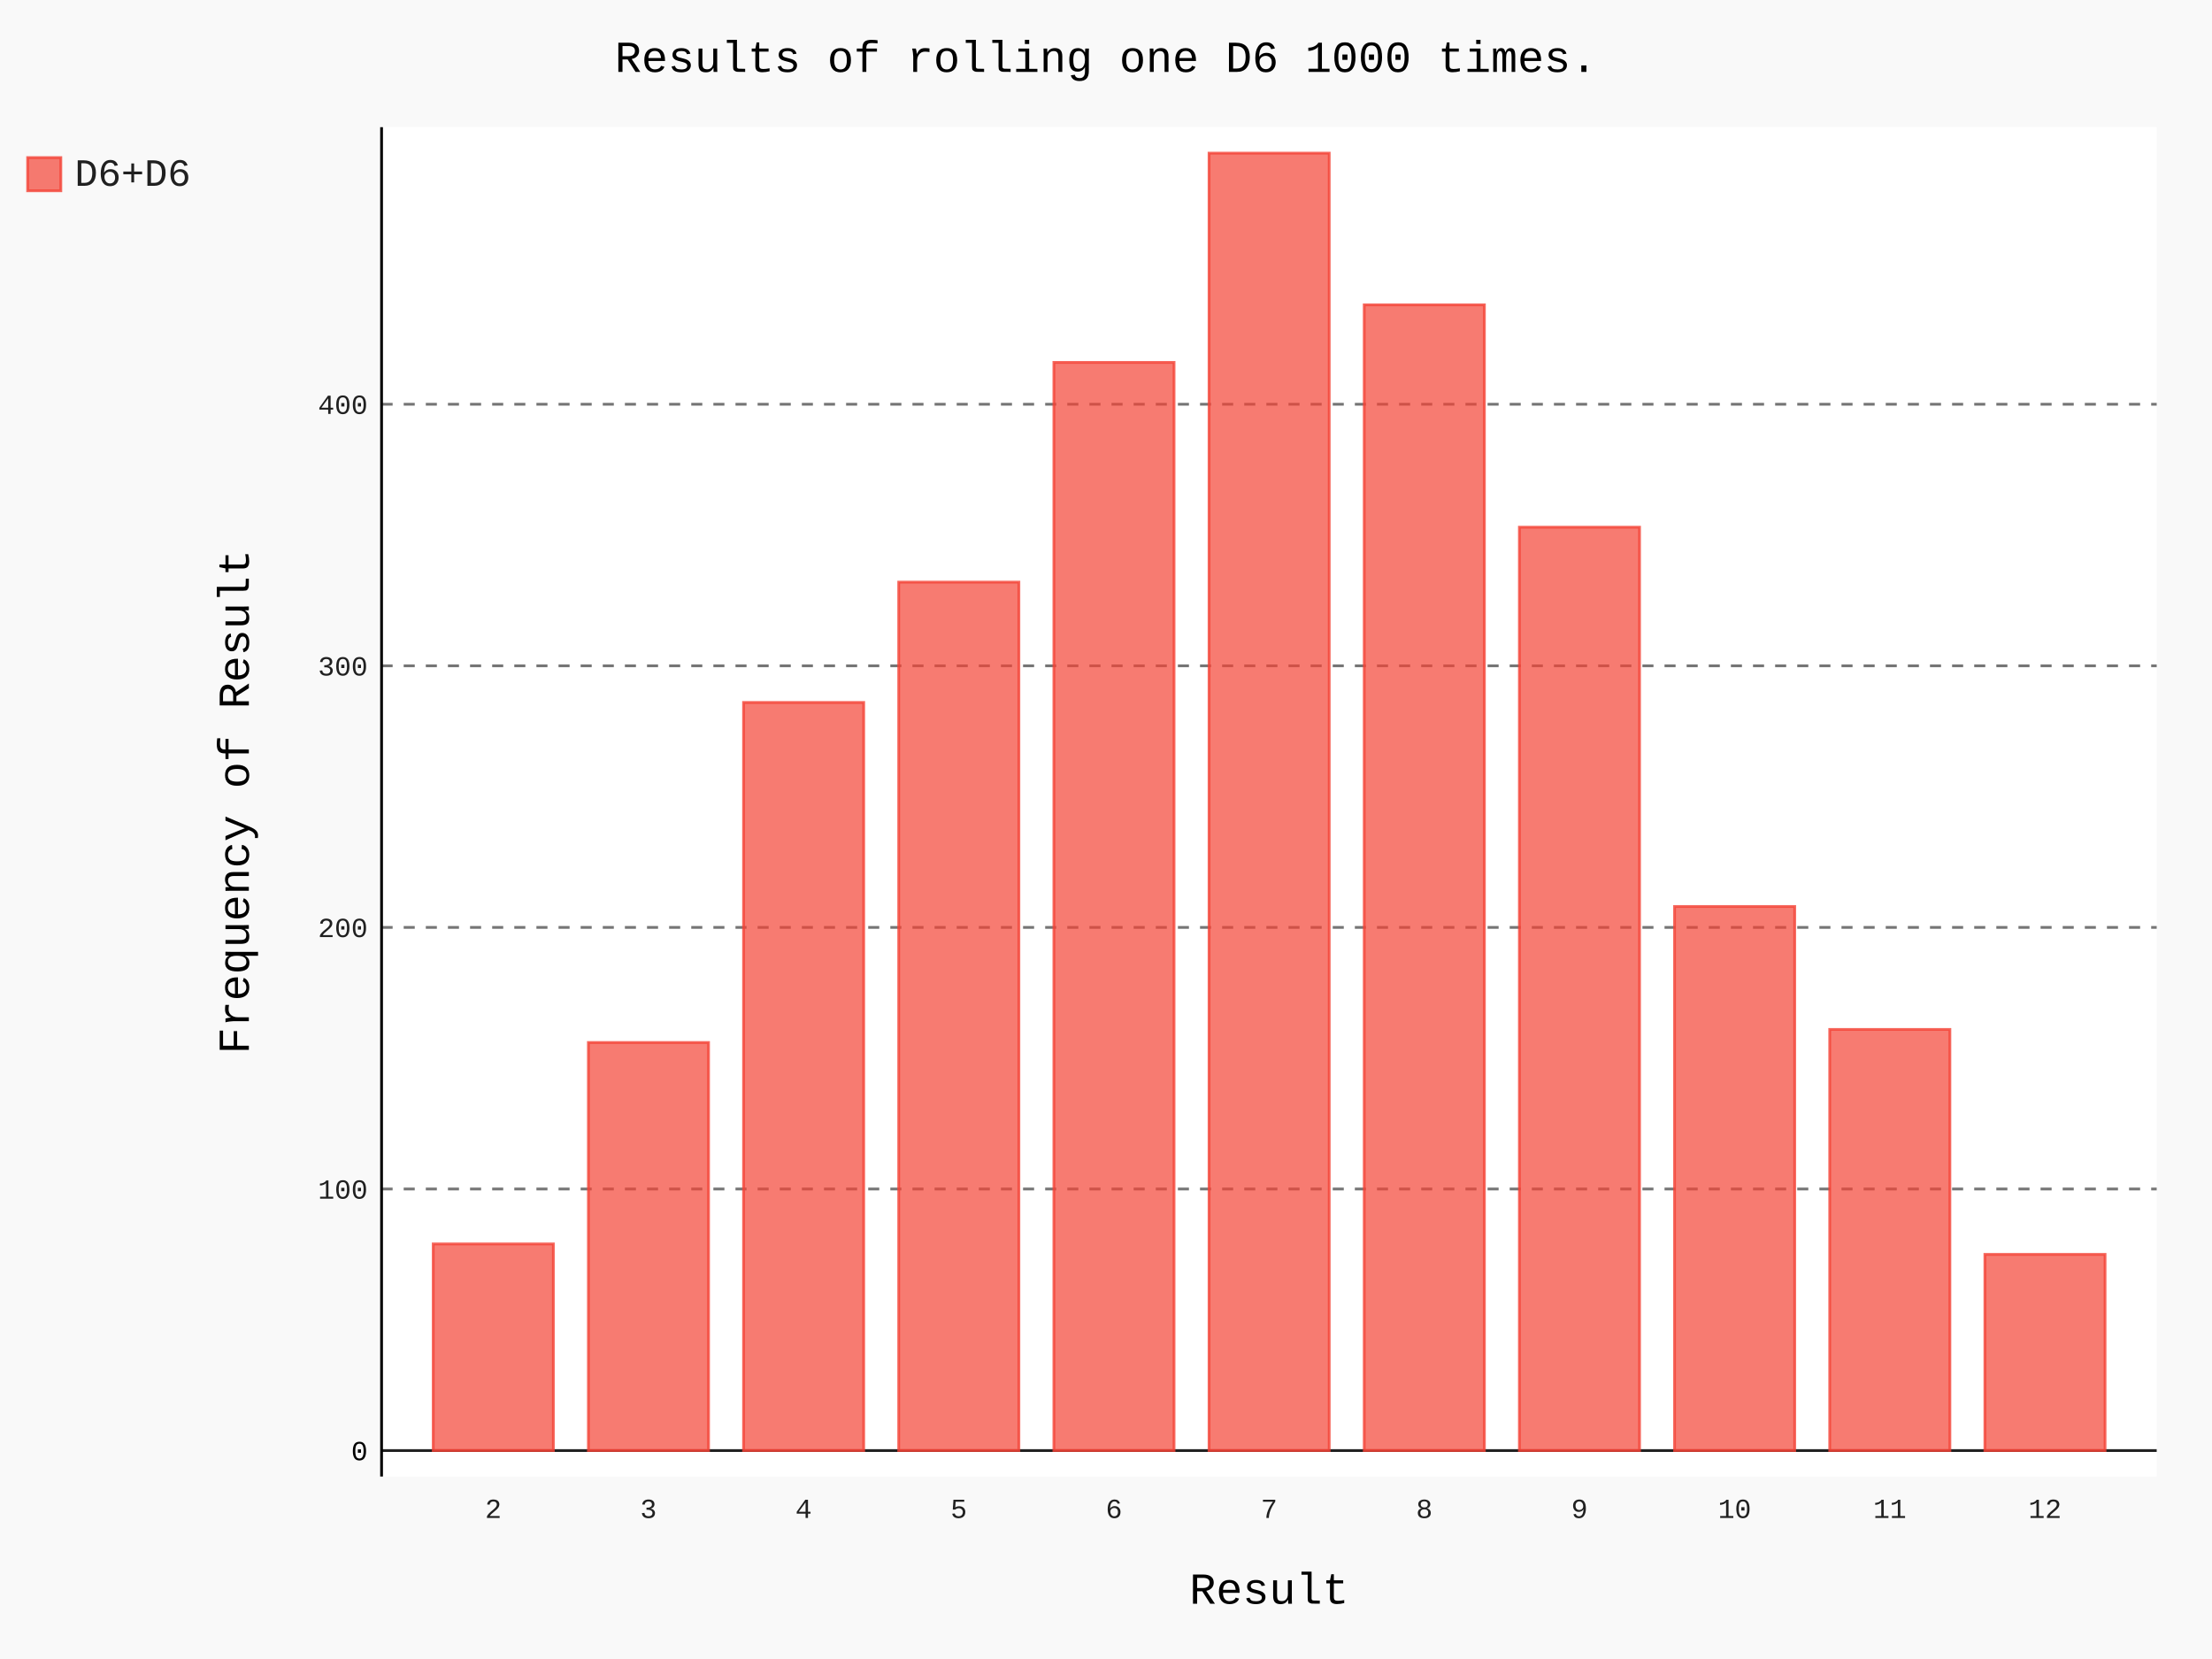
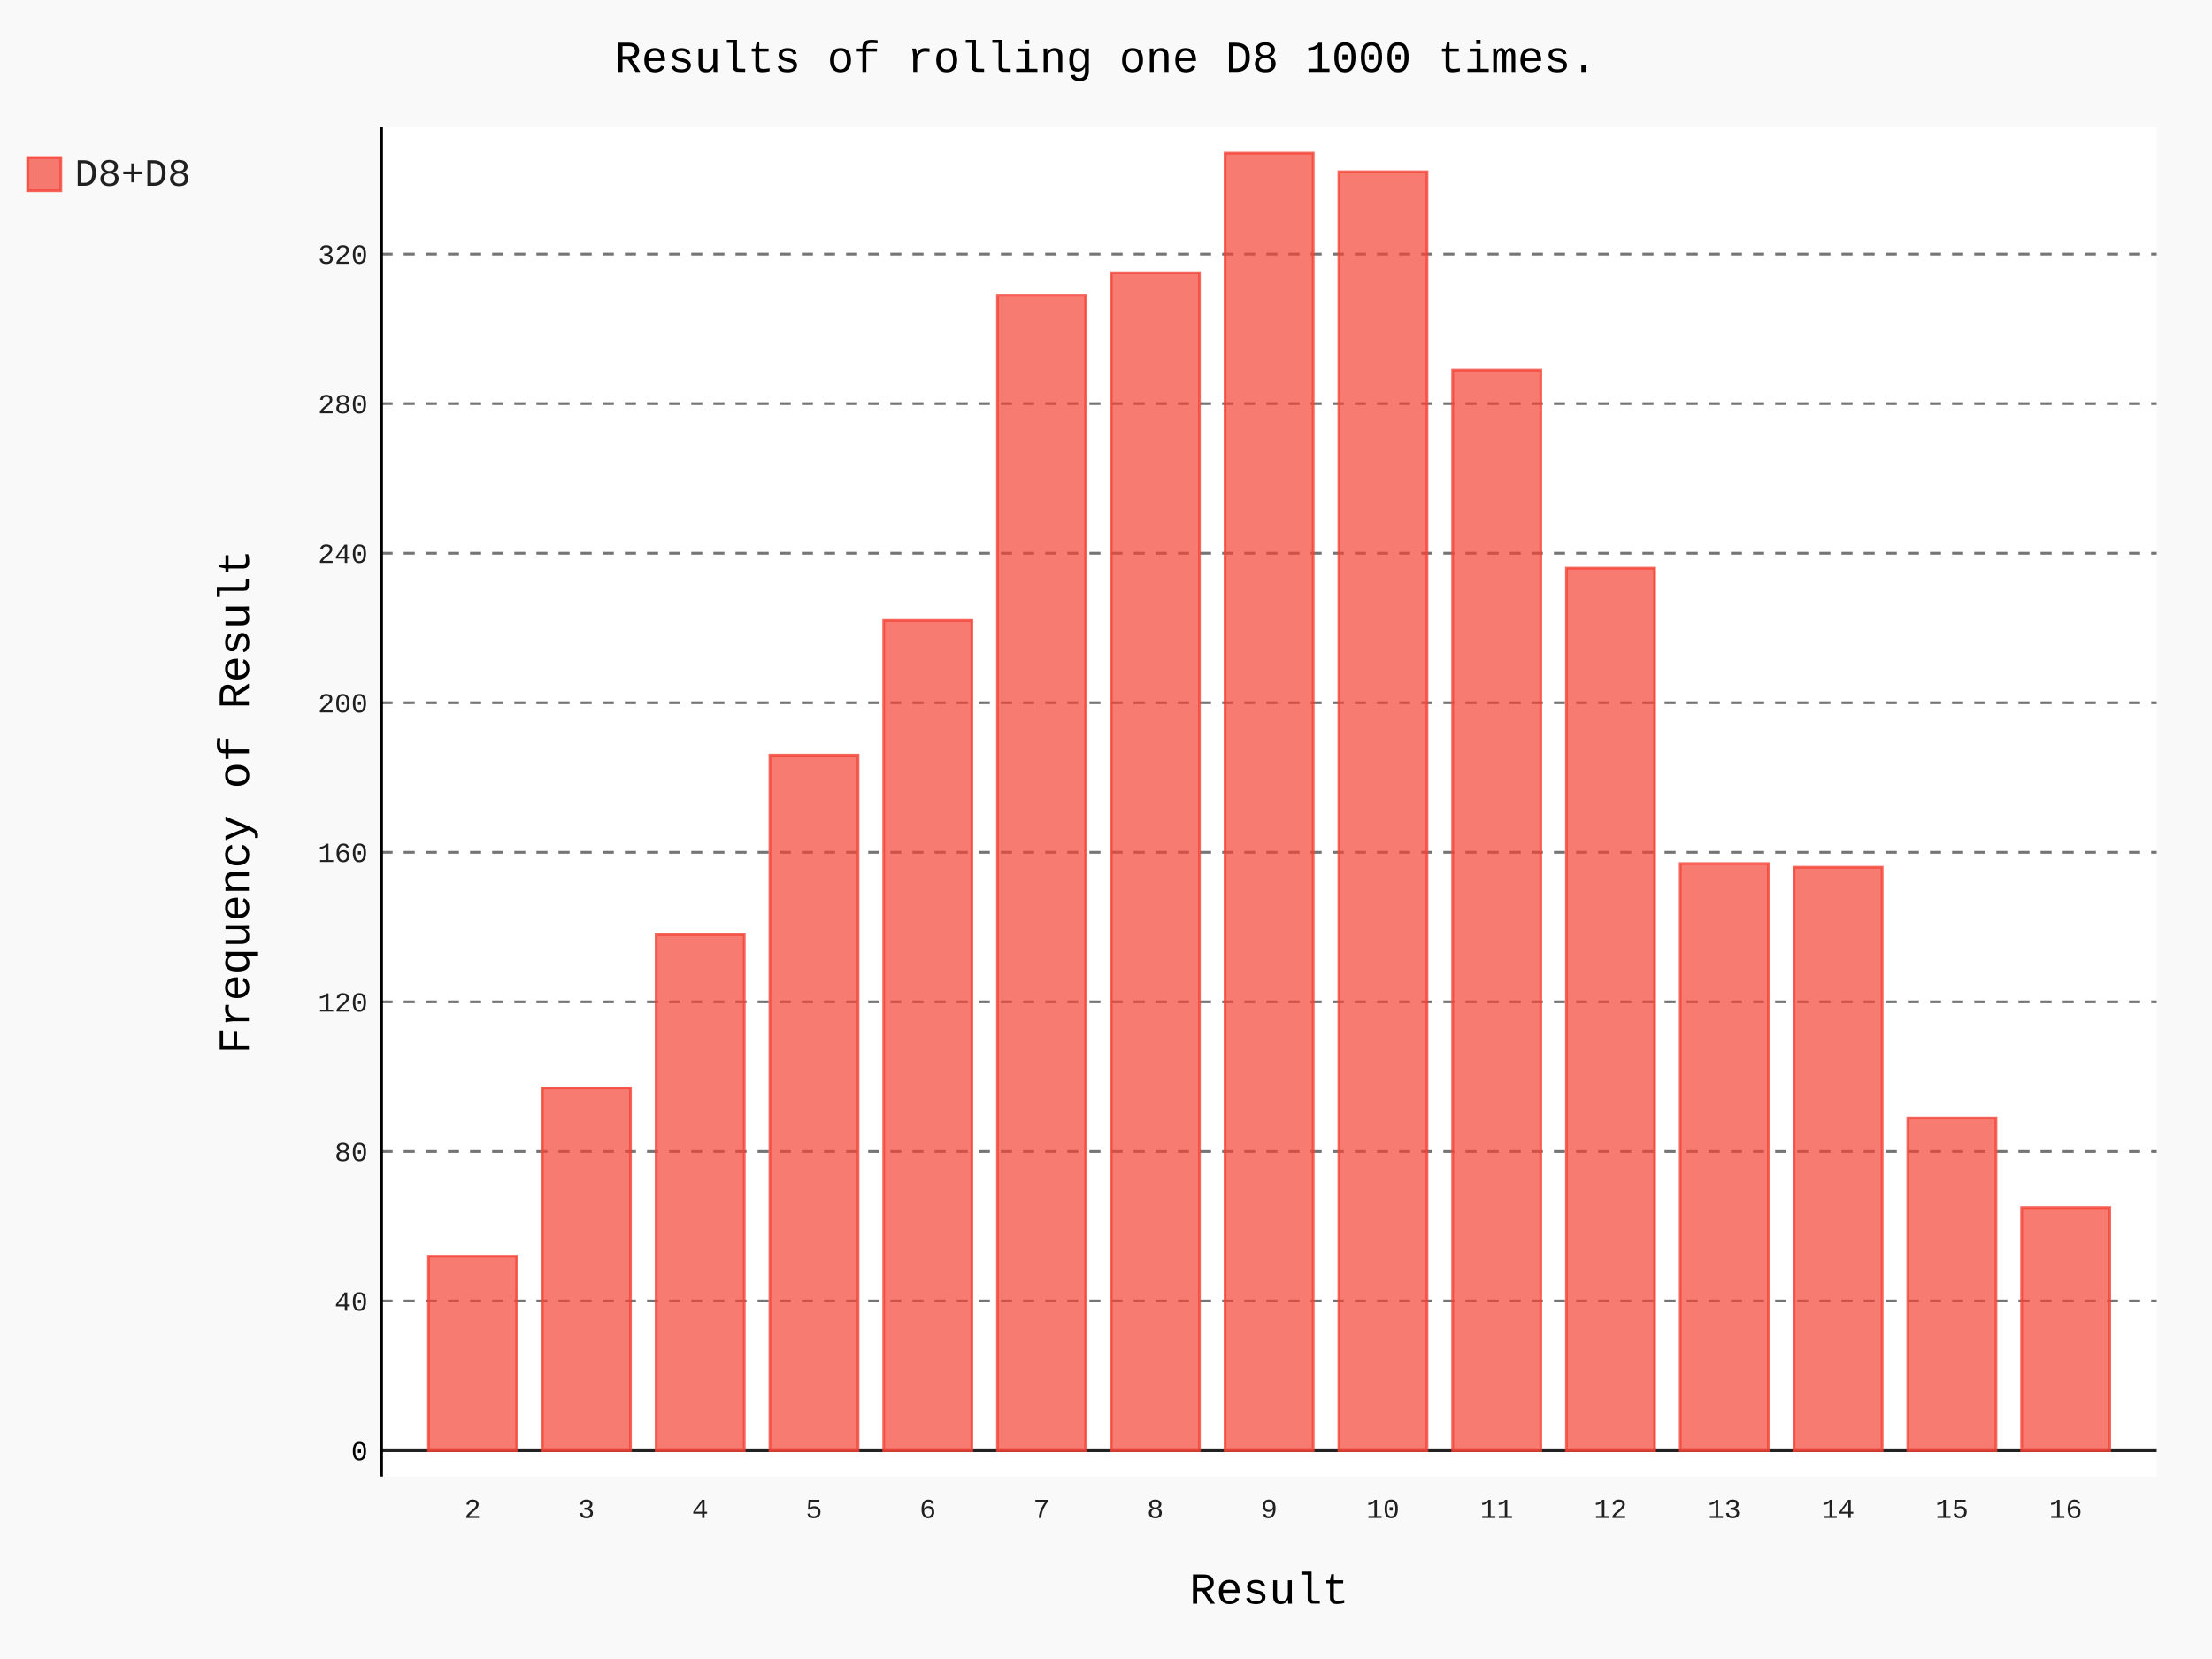
- <svg xmlns="http://www.w3.org/2000/svg" id="chart-9529925c-f7e0-4c82-a0bf-998136440c5f" class="pygal-chart" viewBox="0 0 800 600">
+ <svg xmlns="http://www.w3.org/2000/svg" id="chart-a78a867e-a311-483c-8ba9-3763acef9008" class="pygal-chart" viewBox="0 0 800 600">
  <defs>
-     <style type="text/css">#chart-9529925c-f7e0-4c82-a0bf-998136440c5f{-webkit-user-select:none;-webkit-font-smoothing:antialiased;font-family:Consolas,"Liberation Mono",Menlo,Courier,monospace}#chart-9529925c-f7e0-4c82-a0bf-998136440c5f .title{font-family:Consolas,"Liberation Mono",Menlo,Courier,monospace;font-size:16px}#chart-9529925c-f7e0-4c82-a0bf-998136440c5f .legends .legend text{font-family:Consolas,"Liberation Mono",Menlo,Courier,monospace;font-size:14px}#chart-9529925c-f7e0-4c82-a0bf-998136440c5f .axis text{font-family:Consolas,"Liberation Mono",Menlo,Courier,monospace;font-size:10px}#chart-9529925c-f7e0-4c82-a0bf-998136440c5f .axis text.major{font-family:Consolas,"Liberation Mono",Menlo,Courier,monospace;font-size:10px}#chart-9529925c-f7e0-4c82-a0bf-998136440c5f .text-overlay text.value{font-family:Consolas,"Liberation Mono",Menlo,Courier,monospace;font-size:16px}#chart-9529925c-f7e0-4c82-a0bf-998136440c5f .text-overlay text.label{font-family:Consolas,"Liberation Mono",Menlo,Courier,monospace;font-size:10px}#chart-9529925c-f7e0-4c82-a0bf-998136440c5f .tooltip{font-family:Consolas,"Liberation Mono",Menlo,Courier,monospace;font-size:14px}#chart-9529925c-f7e0-4c82-a0bf-998136440c5f text.no_data{font-family:Consolas,"Liberation Mono",Menlo,Courier,monospace;font-size:64px}
- #chart-9529925c-f7e0-4c82-a0bf-998136440c5f{background-color:rgba(249,249,249,1)}#chart-9529925c-f7e0-4c82-a0bf-998136440c5f path,#chart-9529925c-f7e0-4c82-a0bf-998136440c5f line,#chart-9529925c-f7e0-4c82-a0bf-998136440c5f rect,#chart-9529925c-f7e0-4c82-a0bf-998136440c5f circle{-webkit-transition:150ms;-moz-transition:150ms;transition:150ms}#chart-9529925c-f7e0-4c82-a0bf-998136440c5f .graph &gt; .background{fill:rgba(249,249,249,1)}#chart-9529925c-f7e0-4c82-a0bf-998136440c5f .plot &gt; .background{fill:rgba(255,255,255,1)}#chart-9529925c-f7e0-4c82-a0bf-998136440c5f .graph{fill:rgba(0,0,0,.87)}#chart-9529925c-f7e0-4c82-a0bf-998136440c5f text.no_data{fill:rgba(0,0,0,1)}#chart-9529925c-f7e0-4c82-a0bf-998136440c5f .title{fill:rgba(0,0,0,1)}#chart-9529925c-f7e0-4c82-a0bf-998136440c5f .legends .legend text{fill:rgba(0,0,0,.87)}#chart-9529925c-f7e0-4c82-a0bf-998136440c5f .legends .legend:hover text{fill:rgba(0,0,0,1)}#chart-9529925c-f7e0-4c82-a0bf-998136440c5f .axis .line{stroke:rgba(0,0,0,1)}#chart-9529925c-f7e0-4c82-a0bf-998136440c5f .axis .guide.line{stroke:rgba(0,0,0,.54)}#chart-9529925c-f7e0-4c82-a0bf-998136440c5f .axis .major.line{stroke:rgba(0,0,0,.87)}#chart-9529925c-f7e0-4c82-a0bf-998136440c5f .axis text.major{fill:rgba(0,0,0,1)}#chart-9529925c-f7e0-4c82-a0bf-998136440c5f .axis.y .guides:hover .guide.line,#chart-9529925c-f7e0-4c82-a0bf-998136440c5f .line-graph .axis.x .guides:hover .guide.line,#chart-9529925c-f7e0-4c82-a0bf-998136440c5f .stackedline-graph .axis.x .guides:hover .guide.line,#chart-9529925c-f7e0-4c82-a0bf-998136440c5f .xy-graph .axis.x .guides:hover .guide.line{stroke:rgba(0,0,0,1)}#chart-9529925c-f7e0-4c82-a0bf-998136440c5f .axis .guides:hover text{fill:rgba(0,0,0,1)}#chart-9529925c-f7e0-4c82-a0bf-998136440c5f .reactive{fill-opacity:.7;stroke-opacity:.8}#chart-9529925c-f7e0-4c82-a0bf-998136440c5f .ci{stroke:rgba(0,0,0,.87)}#chart-9529925c-f7e0-4c82-a0bf-998136440c5f .reactive.active,#chart-9529925c-f7e0-4c82-a0bf-998136440c5f .active .reactive{fill-opacity:.8;stroke-opacity:.9;stroke-width:4}#chart-9529925c-f7e0-4c82-a0bf-998136440c5f .ci .reactive.active{stroke-width:1.5}#chart-9529925c-f7e0-4c82-a0bf-998136440c5f .series text{fill:rgba(0,0,0,1)}#chart-9529925c-f7e0-4c82-a0bf-998136440c5f .tooltip rect{fill:rgba(255,255,255,1);stroke:rgba(0,0,0,1);-webkit-transition:opacity 150ms;-moz-transition:opacity 150ms;transition:opacity 150ms}#chart-9529925c-f7e0-4c82-a0bf-998136440c5f .tooltip .label{fill:rgba(0,0,0,.87)}#chart-9529925c-f7e0-4c82-a0bf-998136440c5f .tooltip .label{fill:rgba(0,0,0,.87)}#chart-9529925c-f7e0-4c82-a0bf-998136440c5f .tooltip .legend{font-size:.8em;fill:rgba(0,0,0,.54)}#chart-9529925c-f7e0-4c82-a0bf-998136440c5f .tooltip .x_label{font-size:.6em;fill:rgba(0,0,0,1)}#chart-9529925c-f7e0-4c82-a0bf-998136440c5f .tooltip .xlink{font-size:.5em;text-decoration:underline}#chart-9529925c-f7e0-4c82-a0bf-998136440c5f .tooltip .value{font-size:1.5em}#chart-9529925c-f7e0-4c82-a0bf-998136440c5f .bound{font-size:.5em}#chart-9529925c-f7e0-4c82-a0bf-998136440c5f .max-value{font-size:.75em;fill:rgba(0,0,0,.54)}#chart-9529925c-f7e0-4c82-a0bf-998136440c5f .map-element{fill:rgba(255,255,255,1);stroke:rgba(0,0,0,.54) !important}#chart-9529925c-f7e0-4c82-a0bf-998136440c5f .map-element .reactive{fill-opacity:inherit;stroke-opacity:inherit}#chart-9529925c-f7e0-4c82-a0bf-998136440c5f .color-0,#chart-9529925c-f7e0-4c82-a0bf-998136440c5f .color-0 a:visited{stroke:#F44336;fill:#F44336}#chart-9529925c-f7e0-4c82-a0bf-998136440c5f .text-overlay .color-0 text{fill:black}
- #chart-9529925c-f7e0-4c82-a0bf-998136440c5f text.no_data{text-anchor:middle}#chart-9529925c-f7e0-4c82-a0bf-998136440c5f .guide.line{fill:none}#chart-9529925c-f7e0-4c82-a0bf-998136440c5f .centered{text-anchor:middle}#chart-9529925c-f7e0-4c82-a0bf-998136440c5f .title{text-anchor:middle}#chart-9529925c-f7e0-4c82-a0bf-998136440c5f .legends .legend text{fill-opacity:1}#chart-9529925c-f7e0-4c82-a0bf-998136440c5f .axis.x text{text-anchor:middle}#chart-9529925c-f7e0-4c82-a0bf-998136440c5f .axis.x:not(.web) text[transform]{text-anchor:start}#chart-9529925c-f7e0-4c82-a0bf-998136440c5f .axis.x:not(.web) text[transform].backwards{text-anchor:end}#chart-9529925c-f7e0-4c82-a0bf-998136440c5f .axis.y text{text-anchor:end}#chart-9529925c-f7e0-4c82-a0bf-998136440c5f .axis.y text[transform].backwards{text-anchor:start}#chart-9529925c-f7e0-4c82-a0bf-998136440c5f .axis.y2 text{text-anchor:start}#chart-9529925c-f7e0-4c82-a0bf-998136440c5f .axis.y2 text[transform].backwards{text-anchor:end}#chart-9529925c-f7e0-4c82-a0bf-998136440c5f .axis .guide.line{stroke-dasharray:4,4}#chart-9529925c-f7e0-4c82-a0bf-998136440c5f .axis .major.guide.line{stroke-dasharray:6,6}#chart-9529925c-f7e0-4c82-a0bf-998136440c5f .horizontal .axis.y .guide.line,#chart-9529925c-f7e0-4c82-a0bf-998136440c5f .horizontal .axis.y2 .guide.line,#chart-9529925c-f7e0-4c82-a0bf-998136440c5f .vertical .axis.x .guide.line{opacity:0}#chart-9529925c-f7e0-4c82-a0bf-998136440c5f .horizontal .axis.always_show .guide.line,#chart-9529925c-f7e0-4c82-a0bf-998136440c5f .vertical .axis.always_show .guide.line{opacity:1 !important}#chart-9529925c-f7e0-4c82-a0bf-998136440c5f .axis.y .guides:hover .guide.line,#chart-9529925c-f7e0-4c82-a0bf-998136440c5f .axis.y2 .guides:hover .guide.line,#chart-9529925c-f7e0-4c82-a0bf-998136440c5f .axis.x .guides:hover .guide.line{opacity:1}#chart-9529925c-f7e0-4c82-a0bf-998136440c5f .axis .guides:hover text{opacity:1}#chart-9529925c-f7e0-4c82-a0bf-998136440c5f .nofill{fill:none}#chart-9529925c-f7e0-4c82-a0bf-998136440c5f .subtle-fill{fill-opacity:.2}#chart-9529925c-f7e0-4c82-a0bf-998136440c5f .dot{stroke-width:1px;fill-opacity:1}#chart-9529925c-f7e0-4c82-a0bf-998136440c5f .dot.active{stroke-width:5px}#chart-9529925c-f7e0-4c82-a0bf-998136440c5f .dot.negative{fill:transparent}#chart-9529925c-f7e0-4c82-a0bf-998136440c5f text,#chart-9529925c-f7e0-4c82-a0bf-998136440c5f tspan{stroke:none !important}#chart-9529925c-f7e0-4c82-a0bf-998136440c5f .series text.active{opacity:1}#chart-9529925c-f7e0-4c82-a0bf-998136440c5f .tooltip rect{fill-opacity:.95;stroke-width:.5}#chart-9529925c-f7e0-4c82-a0bf-998136440c5f .tooltip text{fill-opacity:1}#chart-9529925c-f7e0-4c82-a0bf-998136440c5f .showable{visibility:hidden}#chart-9529925c-f7e0-4c82-a0bf-998136440c5f .showable.shown{visibility:visible}#chart-9529925c-f7e0-4c82-a0bf-998136440c5f .gauge-background{fill:rgba(229,229,229,1);stroke:none}#chart-9529925c-f7e0-4c82-a0bf-998136440c5f .bg-lines{stroke:rgba(249,249,249,1);stroke-width:2px}</style>
+     <style type="text/css">#chart-a78a867e-a311-483c-8ba9-3763acef9008{-webkit-user-select:none;-webkit-font-smoothing:antialiased;font-family:Consolas,"Liberation Mono",Menlo,Courier,monospace}#chart-a78a867e-a311-483c-8ba9-3763acef9008 .title{font-family:Consolas,"Liberation Mono",Menlo,Courier,monospace;font-size:16px}#chart-a78a867e-a311-483c-8ba9-3763acef9008 .legends .legend text{font-family:Consolas,"Liberation Mono",Menlo,Courier,monospace;font-size:14px}#chart-a78a867e-a311-483c-8ba9-3763acef9008 .axis text{font-family:Consolas,"Liberation Mono",Menlo,Courier,monospace;font-size:10px}#chart-a78a867e-a311-483c-8ba9-3763acef9008 .axis text.major{font-family:Consolas,"Liberation Mono",Menlo,Courier,monospace;font-size:10px}#chart-a78a867e-a311-483c-8ba9-3763acef9008 .text-overlay text.value{font-family:Consolas,"Liberation Mono",Menlo,Courier,monospace;font-size:16px}#chart-a78a867e-a311-483c-8ba9-3763acef9008 .text-overlay text.label{font-family:Consolas,"Liberation Mono",Menlo,Courier,monospace;font-size:10px}#chart-a78a867e-a311-483c-8ba9-3763acef9008 .tooltip{font-family:Consolas,"Liberation Mono",Menlo,Courier,monospace;font-size:14px}#chart-a78a867e-a311-483c-8ba9-3763acef9008 text.no_data{font-family:Consolas,"Liberation Mono",Menlo,Courier,monospace;font-size:64px}
+ #chart-a78a867e-a311-483c-8ba9-3763acef9008{background-color:rgba(249,249,249,1)}#chart-a78a867e-a311-483c-8ba9-3763acef9008 path,#chart-a78a867e-a311-483c-8ba9-3763acef9008 line,#chart-a78a867e-a311-483c-8ba9-3763acef9008 rect,#chart-a78a867e-a311-483c-8ba9-3763acef9008 circle{-webkit-transition:150ms;-moz-transition:150ms;transition:150ms}#chart-a78a867e-a311-483c-8ba9-3763acef9008 .graph &gt; .background{fill:rgba(249,249,249,1)}#chart-a78a867e-a311-483c-8ba9-3763acef9008 .plot &gt; .background{fill:rgba(255,255,255,1)}#chart-a78a867e-a311-483c-8ba9-3763acef9008 .graph{fill:rgba(0,0,0,.87)}#chart-a78a867e-a311-483c-8ba9-3763acef9008 text.no_data{fill:rgba(0,0,0,1)}#chart-a78a867e-a311-483c-8ba9-3763acef9008 .title{fill:rgba(0,0,0,1)}#chart-a78a867e-a311-483c-8ba9-3763acef9008 .legends .legend text{fill:rgba(0,0,0,.87)}#chart-a78a867e-a311-483c-8ba9-3763acef9008 .legends .legend:hover text{fill:rgba(0,0,0,1)}#chart-a78a867e-a311-483c-8ba9-3763acef9008 .axis .line{stroke:rgba(0,0,0,1)}#chart-a78a867e-a311-483c-8ba9-3763acef9008 .axis .guide.line{stroke:rgba(0,0,0,.54)}#chart-a78a867e-a311-483c-8ba9-3763acef9008 .axis .major.line{stroke:rgba(0,0,0,.87)}#chart-a78a867e-a311-483c-8ba9-3763acef9008 .axis text.major{fill:rgba(0,0,0,1)}#chart-a78a867e-a311-483c-8ba9-3763acef9008 .axis.y .guides:hover .guide.line,#chart-a78a867e-a311-483c-8ba9-3763acef9008 .line-graph .axis.x .guides:hover .guide.line,#chart-a78a867e-a311-483c-8ba9-3763acef9008 .stackedline-graph .axis.x .guides:hover .guide.line,#chart-a78a867e-a311-483c-8ba9-3763acef9008 .xy-graph .axis.x .guides:hover .guide.line{stroke:rgba(0,0,0,1)}#chart-a78a867e-a311-483c-8ba9-3763acef9008 .axis .guides:hover text{fill:rgba(0,0,0,1)}#chart-a78a867e-a311-483c-8ba9-3763acef9008 .reactive{fill-opacity:.7;stroke-opacity:.8}#chart-a78a867e-a311-483c-8ba9-3763acef9008 .ci{stroke:rgba(0,0,0,.87)}#chart-a78a867e-a311-483c-8ba9-3763acef9008 .reactive.active,#chart-a78a867e-a311-483c-8ba9-3763acef9008 .active .reactive{fill-opacity:.8;stroke-opacity:.9;stroke-width:4}#chart-a78a867e-a311-483c-8ba9-3763acef9008 .ci .reactive.active{stroke-width:1.5}#chart-a78a867e-a311-483c-8ba9-3763acef9008 .series text{fill:rgba(0,0,0,1)}#chart-a78a867e-a311-483c-8ba9-3763acef9008 .tooltip rect{fill:rgba(255,255,255,1);stroke:rgba(0,0,0,1);-webkit-transition:opacity 150ms;-moz-transition:opacity 150ms;transition:opacity 150ms}#chart-a78a867e-a311-483c-8ba9-3763acef9008 .tooltip .label{fill:rgba(0,0,0,.87)}#chart-a78a867e-a311-483c-8ba9-3763acef9008 .tooltip .label{fill:rgba(0,0,0,.87)}#chart-a78a867e-a311-483c-8ba9-3763acef9008 .tooltip .legend{font-size:.8em;fill:rgba(0,0,0,.54)}#chart-a78a867e-a311-483c-8ba9-3763acef9008 .tooltip .x_label{font-size:.6em;fill:rgba(0,0,0,1)}#chart-a78a867e-a311-483c-8ba9-3763acef9008 .tooltip .xlink{font-size:.5em;text-decoration:underline}#chart-a78a867e-a311-483c-8ba9-3763acef9008 .tooltip .value{font-size:1.5em}#chart-a78a867e-a311-483c-8ba9-3763acef9008 .bound{font-size:.5em}#chart-a78a867e-a311-483c-8ba9-3763acef9008 .max-value{font-size:.75em;fill:rgba(0,0,0,.54)}#chart-a78a867e-a311-483c-8ba9-3763acef9008 .map-element{fill:rgba(255,255,255,1);stroke:rgba(0,0,0,.54) !important}#chart-a78a867e-a311-483c-8ba9-3763acef9008 .map-element .reactive{fill-opacity:inherit;stroke-opacity:inherit}#chart-a78a867e-a311-483c-8ba9-3763acef9008 .color-0,#chart-a78a867e-a311-483c-8ba9-3763acef9008 .color-0 a:visited{stroke:#F44336;fill:#F44336}#chart-a78a867e-a311-483c-8ba9-3763acef9008 .text-overlay .color-0 text{fill:black}
+ #chart-a78a867e-a311-483c-8ba9-3763acef9008 text.no_data{text-anchor:middle}#chart-a78a867e-a311-483c-8ba9-3763acef9008 .guide.line{fill:none}#chart-a78a867e-a311-483c-8ba9-3763acef9008 .centered{text-anchor:middle}#chart-a78a867e-a311-483c-8ba9-3763acef9008 .title{text-anchor:middle}#chart-a78a867e-a311-483c-8ba9-3763acef9008 .legends .legend text{fill-opacity:1}#chart-a78a867e-a311-483c-8ba9-3763acef9008 .axis.x text{text-anchor:middle}#chart-a78a867e-a311-483c-8ba9-3763acef9008 .axis.x:not(.web) text[transform]{text-anchor:start}#chart-a78a867e-a311-483c-8ba9-3763acef9008 .axis.x:not(.web) text[transform].backwards{text-anchor:end}#chart-a78a867e-a311-483c-8ba9-3763acef9008 .axis.y text{text-anchor:end}#chart-a78a867e-a311-483c-8ba9-3763acef9008 .axis.y text[transform].backwards{text-anchor:start}#chart-a78a867e-a311-483c-8ba9-3763acef9008 .axis.y2 text{text-anchor:start}#chart-a78a867e-a311-483c-8ba9-3763acef9008 .axis.y2 text[transform].backwards{text-anchor:end}#chart-a78a867e-a311-483c-8ba9-3763acef9008 .axis .guide.line{stroke-dasharray:4,4}#chart-a78a867e-a311-483c-8ba9-3763acef9008 .axis .major.guide.line{stroke-dasharray:6,6}#chart-a78a867e-a311-483c-8ba9-3763acef9008 .horizontal .axis.y .guide.line,#chart-a78a867e-a311-483c-8ba9-3763acef9008 .horizontal .axis.y2 .guide.line,#chart-a78a867e-a311-483c-8ba9-3763acef9008 .vertical .axis.x .guide.line{opacity:0}#chart-a78a867e-a311-483c-8ba9-3763acef9008 .horizontal .axis.always_show .guide.line,#chart-a78a867e-a311-483c-8ba9-3763acef9008 .vertical .axis.always_show .guide.line{opacity:1 !important}#chart-a78a867e-a311-483c-8ba9-3763acef9008 .axis.y .guides:hover .guide.line,#chart-a78a867e-a311-483c-8ba9-3763acef9008 .axis.y2 .guides:hover .guide.line,#chart-a78a867e-a311-483c-8ba9-3763acef9008 .axis.x .guides:hover .guide.line{opacity:1}#chart-a78a867e-a311-483c-8ba9-3763acef9008 .axis .guides:hover text{opacity:1}#chart-a78a867e-a311-483c-8ba9-3763acef9008 .nofill{fill:none}#chart-a78a867e-a311-483c-8ba9-3763acef9008 .subtle-fill{fill-opacity:.2}#chart-a78a867e-a311-483c-8ba9-3763acef9008 .dot{stroke-width:1px;fill-opacity:1}#chart-a78a867e-a311-483c-8ba9-3763acef9008 .dot.active{stroke-width:5px}#chart-a78a867e-a311-483c-8ba9-3763acef9008 .dot.negative{fill:transparent}#chart-a78a867e-a311-483c-8ba9-3763acef9008 text,#chart-a78a867e-a311-483c-8ba9-3763acef9008 tspan{stroke:none !important}#chart-a78a867e-a311-483c-8ba9-3763acef9008 .series text.active{opacity:1}#chart-a78a867e-a311-483c-8ba9-3763acef9008 .tooltip rect{fill-opacity:.95;stroke-width:.5}#chart-a78a867e-a311-483c-8ba9-3763acef9008 .tooltip text{fill-opacity:1}#chart-a78a867e-a311-483c-8ba9-3763acef9008 .showable{visibility:hidden}#chart-a78a867e-a311-483c-8ba9-3763acef9008 .showable.shown{visibility:visible}#chart-a78a867e-a311-483c-8ba9-3763acef9008 .gauge-background{fill:rgba(229,229,229,1);stroke:none}#chart-a78a867e-a311-483c-8ba9-3763acef9008 .bg-lines{stroke:rgba(249,249,249,1);stroke-width:2px}</style>
  </defs>
  <g class="graph bar-graph vertical">
    <rect class="background" height="600" width="800" x="0" y="0" />
    <g class="plot" transform="translate(138, 46)">
      <rect class="background" height="488" width="642.0" x="0" y="0" />
      <g class="axis y always_show">
        <g class="guides">
          <path class="axis major line" d="M0 478.615 h642" />
          <text class="major" x="-5" y="482.115">0</text>
        </g>
        <g class="guides">
-           <path class="guide line" d="M0 384.012 h642" />
-           <text class="" x="-5" y="387.512">100</text>
+           <path class="guide line" d="M0 424.525 h642" />
+           <text class="" x="-5" y="428.025">40</text>
        </g>
        <g class="guides">
-           <path class="guide line" d="M0 289.409 h642" />
-           <text class="" x="-5" y="292.909">200</text>
+           <path class="guide line" d="M0 370.435 h642" />
+           <text class="" x="-5" y="373.935">80</text>
        </g>
        <g class="guides">
-           <path class="guide line" d="M0 194.806 h642" />
-           <text class="" x="-5" y="198.306">300</text>
+           <path class="guide line" d="M0 316.345 h642" />
+           <text class="" x="-5" y="319.845">120</text>
        </g>
        <g class="guides">
-           <path class="guide line" d="M0 100.203 h642" />
-           <text class="" x="-5" y="103.703">400</text>
+           <path class="guide line" d="M0 262.255 h642" />
+           <text class="" x="-5" y="265.755">160</text>
+         </g>
+         <g class="guides">
+           <path class="guide line" d="M0 208.165 h642" />
+           <text class="" x="-5" y="211.665">200</text>
+         </g>
+         <g class="guides">
+           <path class="guide line" d="M0 154.075 h642" />
+           <text class="" x="-5" y="157.575">240</text>
+         </g>
+         <g class="guides">
+           <path class="guide line" d="M0 99.985 h642" />
+           <text class="" x="-5" y="103.485">280</text>
+         </g>
+         <g class="guides">
+           <path class="guide line" d="M0 45.895 h642" />
+           <text class="" x="-5" y="49.395">320</text>
        </g>
      </g>
      <g class="axis x">
        <path class="line" d="M0 0 v488" />
        <g class="guides">
-           <path class="guide line" d="M40.406 0 v488" />
-           <text class="" x="40.406" y="503.0">2</text>
+           <path class="guide line" d="M32.923 0 v488" />
+           <text class="" x="32.923" y="503.0">2</text>
        </g>
        <g class="guides">
-           <path class="guide line" d="M96.524 0 v488" />
-           <text class="" x="96.524" y="503.0">3</text>
+           <path class="guide line" d="M74.077 0 v488" />
+           <text class="" x="74.077" y="503.0">3</text>
        </g>
        <g class="guides">
-           <path class="guide line" d="M152.643 0 v488" />
-           <text class="" x="152.643" y="503.0">4</text>
+           <path class="guide line" d="M115.231 0 v488" />
+           <text class="" x="115.231" y="503.0">4</text>
        </g>
        <g class="guides">
-           <path class="guide line" d="M208.762 0 v488" />
-           <text class="" x="208.762" y="503.0">5</text>
+           <path class="guide line" d="M156.385 0 v488" />
+           <text class="" x="156.385" y="503.0">5</text>
        </g>
        <g class="guides">
-           <path class="guide line" d="M264.881 0 v488" />
-           <text class="" x="264.881" y="503.0">6</text>
+           <path class="guide line" d="M197.538 0 v488" />
+           <text class="" x="197.538" y="503.0">6</text>
+         </g>
+         <g class="guides">
+           <path class="guide line" d="M238.692 0 v488" />
+           <text class="" x="238.692" y="503.0">7</text>
+         </g>
+         <g class="guides">
+           <path class="guide line" d="M279.846 0 v488" />
+           <text class="" x="279.846" y="503.0">8</text>
        </g>
        <g class="guides">
          <path class="guide line" d="M321 0 v488" />
-           <text class="" x="321.0" y="503.0">7</text>
+           <text class="" x="321.0" y="503.0">9</text>
        </g>
        <g class="guides">
-           <path class="guide line" d="M377.119 0 v488" />
-           <text class="" x="377.119" y="503.0">8</text>
+           <path class="guide line" d="M362.154 0 v488" />
+           <text class="" x="362.154" y="503.0">10</text>
        </g>
        <g class="guides">
-           <path class="guide line" d="M433.238 0 v488" />
-           <text class="" x="433.238" y="503.0">9</text>
+           <path class="guide line" d="M403.308 0 v488" />
+           <text class="" x="403.308" y="503.0">11</text>
        </g>
        <g class="guides">
-           <path class="guide line" d="M489.357 0 v488" />
-           <text class="" x="489.357" y="503.0">10</text>
+           <path class="guide line" d="M444.462 0 v488" />
+           <text class="" x="444.462" y="503.0">12</text>
        </g>
        <g class="guides">
-           <path class="guide line" d="M545.476 0 v488" />
-           <text class="" x="545.476" y="503.0">11</text>
+           <path class="guide line" d="M485.615 0 v488" />
+           <text class="" x="485.615" y="503.0">13</text>
        </g>
        <g class="guides">
-           <path class="guide line" d="M601.594 0 v488" />
-           <text class="" x="601.594" y="503.0">12</text>
+           <path class="guide line" d="M526.769 0 v488" />
+           <text class="" x="526.769" y="503.0">14</text>
+         </g>
+         <g class="guides">
+           <path class="guide line" d="M567.923 0 v488" />
+           <text class="" x="567.923" y="503.0">15</text>
+         </g>
+         <g class="guides">
+           <path class="guide line" d="M609.077 0 v488" />
+           <text class="" x="609.077" y="503.0">16</text>
        </g>
      </g>
      <g class="series serie-0 color-0">
        <g class="bars">
          <g class="bar">
-             <rect class="rect reactive tooltip-trigger" height="74.736" rx="0" ry="0" width="43.458" x="18.676" y="403.879" />
+             <rect class="rect reactive tooltip-trigger" height="70.317" rx="0" ry="0" width="31.87" x="16.988" y="408.298" />
          </g>
          <g class="bar">
-             <rect class="rect reactive tooltip-trigger" height="147.581" rx="0" ry="0" width="43.458" x="74.795" y="331.035" />
+             <rect class="rect reactive tooltip-trigger" height="131.168" rx="0" ry="0" width="31.87" x="58.142" y="347.447" />
          </g>
          <g class="bar">
-             <rect class="rect reactive tooltip-trigger" height="270.565" rx="0" ry="0" width="43.458" x="130.914" y="208.051" />
+             <rect class="rect reactive tooltip-trigger" height="186.611" rx="0" ry="0" width="31.87" x="99.296" y="292.005" />
          </g>
          <g class="bar">
-             <rect class="rect reactive tooltip-trigger" height="314.082" rx="0" ry="0" width="43.458" x="187.033" y="164.533" />
+             <rect class="rect reactive tooltip-trigger" height="251.519" rx="0" ry="0" width="31.87" x="140.45" y="227.097" />
          </g>
          <g class="bar">
-             <rect class="rect reactive tooltip-trigger" height="393.548" rx="0" ry="0" width="43.458" x="243.152" y="85.067" />
+             <rect class="rect reactive tooltip-trigger" height="300.2" rx="0" ry="0" width="31.87" x="181.604" y="178.416" />
          </g>
          <g class="bar">
-             <rect class="rect reactive tooltip-trigger" height="469.231" rx="0" ry="0" width="43.458" x="299.271" y="9.385" />
+             <rect class="rect reactive tooltip-trigger" height="417.845" rx="0" ry="0" width="31.87" x="222.758" y="60.77" />
          </g>
          <g class="bar">
-             <rect class="rect reactive tooltip-trigger" height="414.361" rx="0" ry="0" width="43.458" x="355.39" y="64.254" />
+             <rect class="rect reactive tooltip-trigger" height="425.959" rx="0" ry="0" width="31.87" x="263.911" y="52.657" />
          </g>
          <g class="bar">
-             <rect class="rect reactive tooltip-trigger" height="333.949" rx="0" ry="0" width="43.458" x="411.509" y="144.667" />
+             <rect class="rect reactive tooltip-trigger" height="469.231" rx="0" ry="0" width="31.87" x="305.065" y="9.385" />
          </g>
          <g class="bar">
-             <rect class="rect reactive tooltip-trigger" height="196.774" rx="0" ry="0" width="43.458" x="467.627" y="281.841" />
+             <rect class="rect reactive tooltip-trigger" height="462.47" rx="0" ry="0" width="31.87" x="346.219" y="16.146" />
          </g>
          <g class="bar">
-             <rect class="rect reactive tooltip-trigger" height="152.311" rx="0" ry="0" width="43.458" x="523.746" y="326.305" />
+             <rect class="rect reactive tooltip-trigger" height="390.8" rx="0" ry="0" width="31.87" x="387.373" y="87.815" />
          </g>
          <g class="bar">
-             <rect class="rect reactive tooltip-trigger" height="70.952" rx="0" ry="0" width="43.458" x="579.865" y="407.663" />
+             <rect class="rect reactive tooltip-trigger" height="319.131" rx="0" ry="0" width="31.87" x="428.527" y="159.484" />
+           </g>
+           <g class="bar">
+             <rect class="rect reactive tooltip-trigger" height="212.303" rx="0" ry="0" width="31.87" x="469.681" y="266.312" />
+           </g>
+           <g class="bar">
+             <rect class="rect reactive tooltip-trigger" height="210.951" rx="0" ry="0" width="31.87" x="510.834" y="267.664" />
+           </g>
+           <g class="bar">
+             <rect class="rect reactive tooltip-trigger" height="120.35" rx="0" ry="0" width="31.87" x="551.988" y="358.265" />
+           </g>
+           <g class="bar">
+             <rect class="rect reactive tooltip-trigger" height="87.896" rx="0" ry="0" width="31.87" x="593.142" y="390.719" />
          </g>
        </g>
      </g>
    </g>
    <g class="titles">
-       <text class="title plot_title" x="400.0" y="26">Results of rolling one D6 1000 times.</text>
+       <text class="title plot_title" x="400.0" y="26">Results of rolling one D8 1000 times.</text>
      <text class="title" x="459.0" y="580">Result</text>
      <text class="title" x="64.0" y="316.0" transform="rotate(-90 64 290)">Frequency of Result</text>
    </g>
    <g class="plot overlay" transform="translate(138, 46)">
      <g class="series serie-0 color-0" />
    </g>
    <g class="plot text-overlay" transform="translate(138, 46)">
      <g class="series serie-0 color-0" />
    </g>
    <g class="plot tooltip-overlay" transform="translate(138, 46)">
      <g class="tooltip" style="opacity: 0" transform="translate(0 0)">
        <rect class="tooltip-box" height="0" rx="0" ry="0" width="0" />
        <g class="text" />
      </g>
    </g>
    <g class="legends" transform="translate(10, 56)">
      <g class="legend reactive activate-serie" id="activate-serie-0">
        <rect class="color-0 reactive" height="12" width="12" x="0.0" y="1.0" />
-         <text x="17.0" y="11.2">D6+D6</text>
+         <text x="17.0" y="11.2">D8+D8</text>
      </g>
    </g>
    <g class="legends" transform="translate(790, 56)" />
  </g>
</svg>
